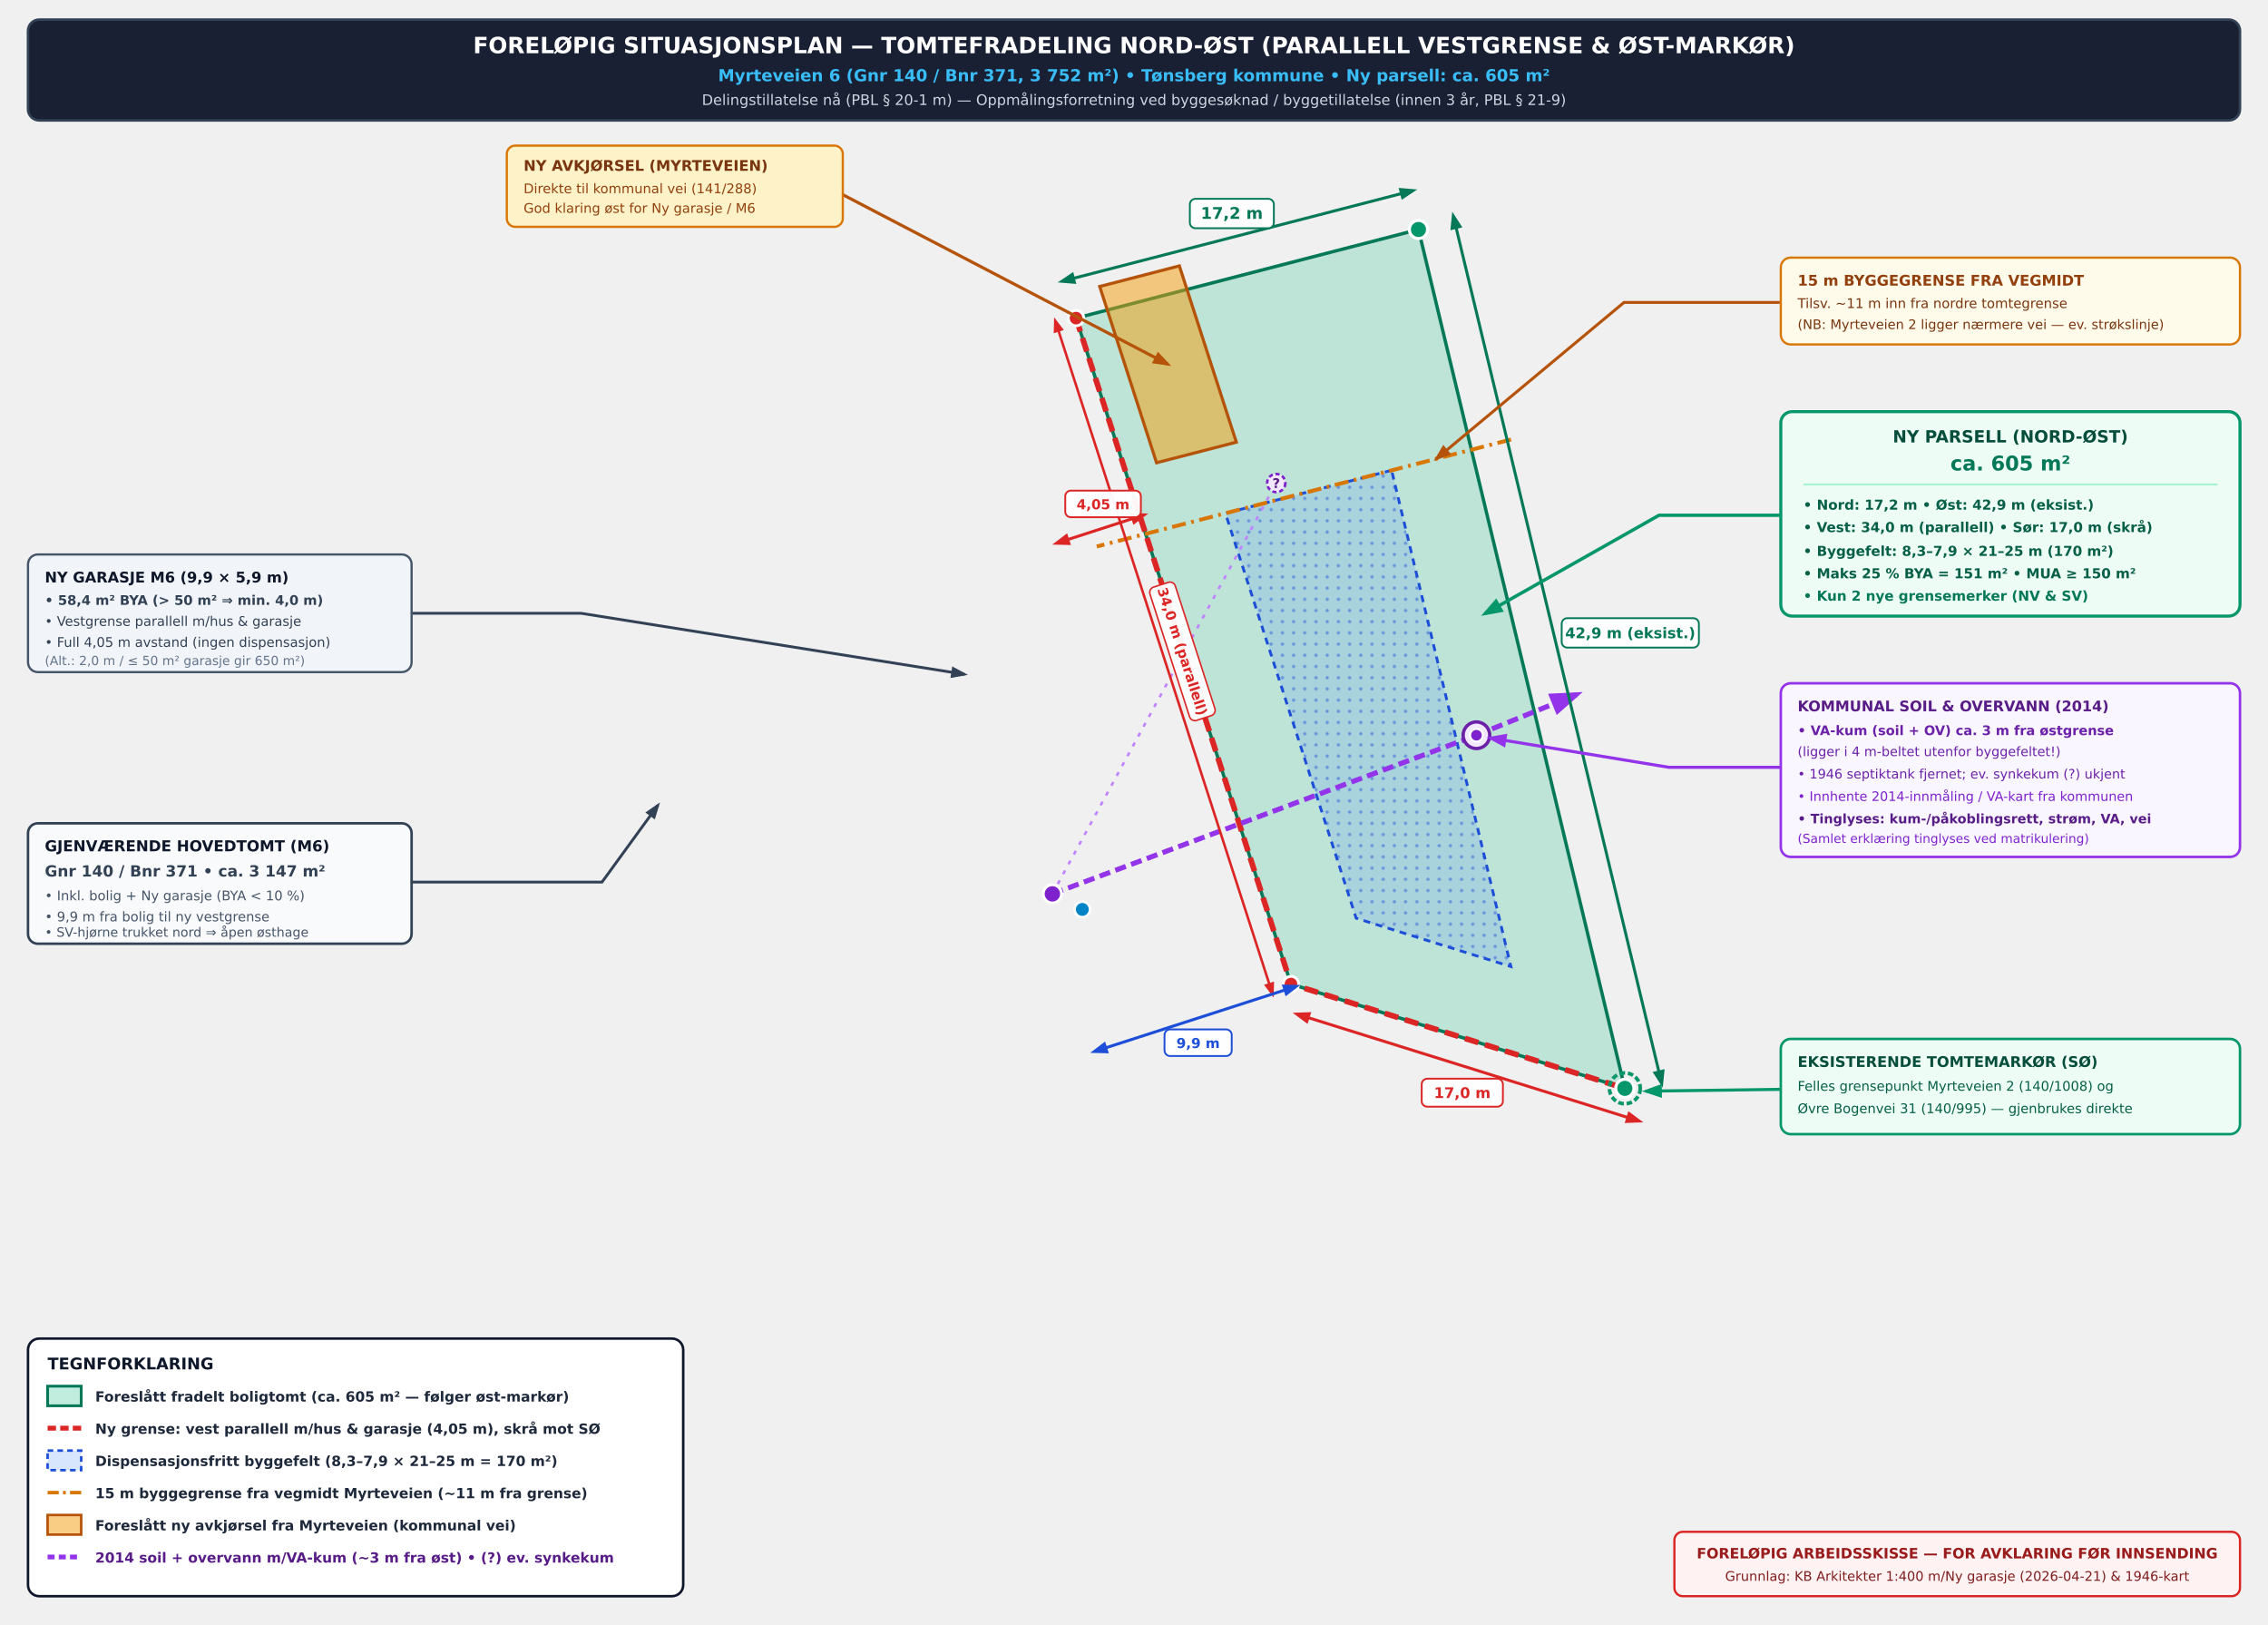
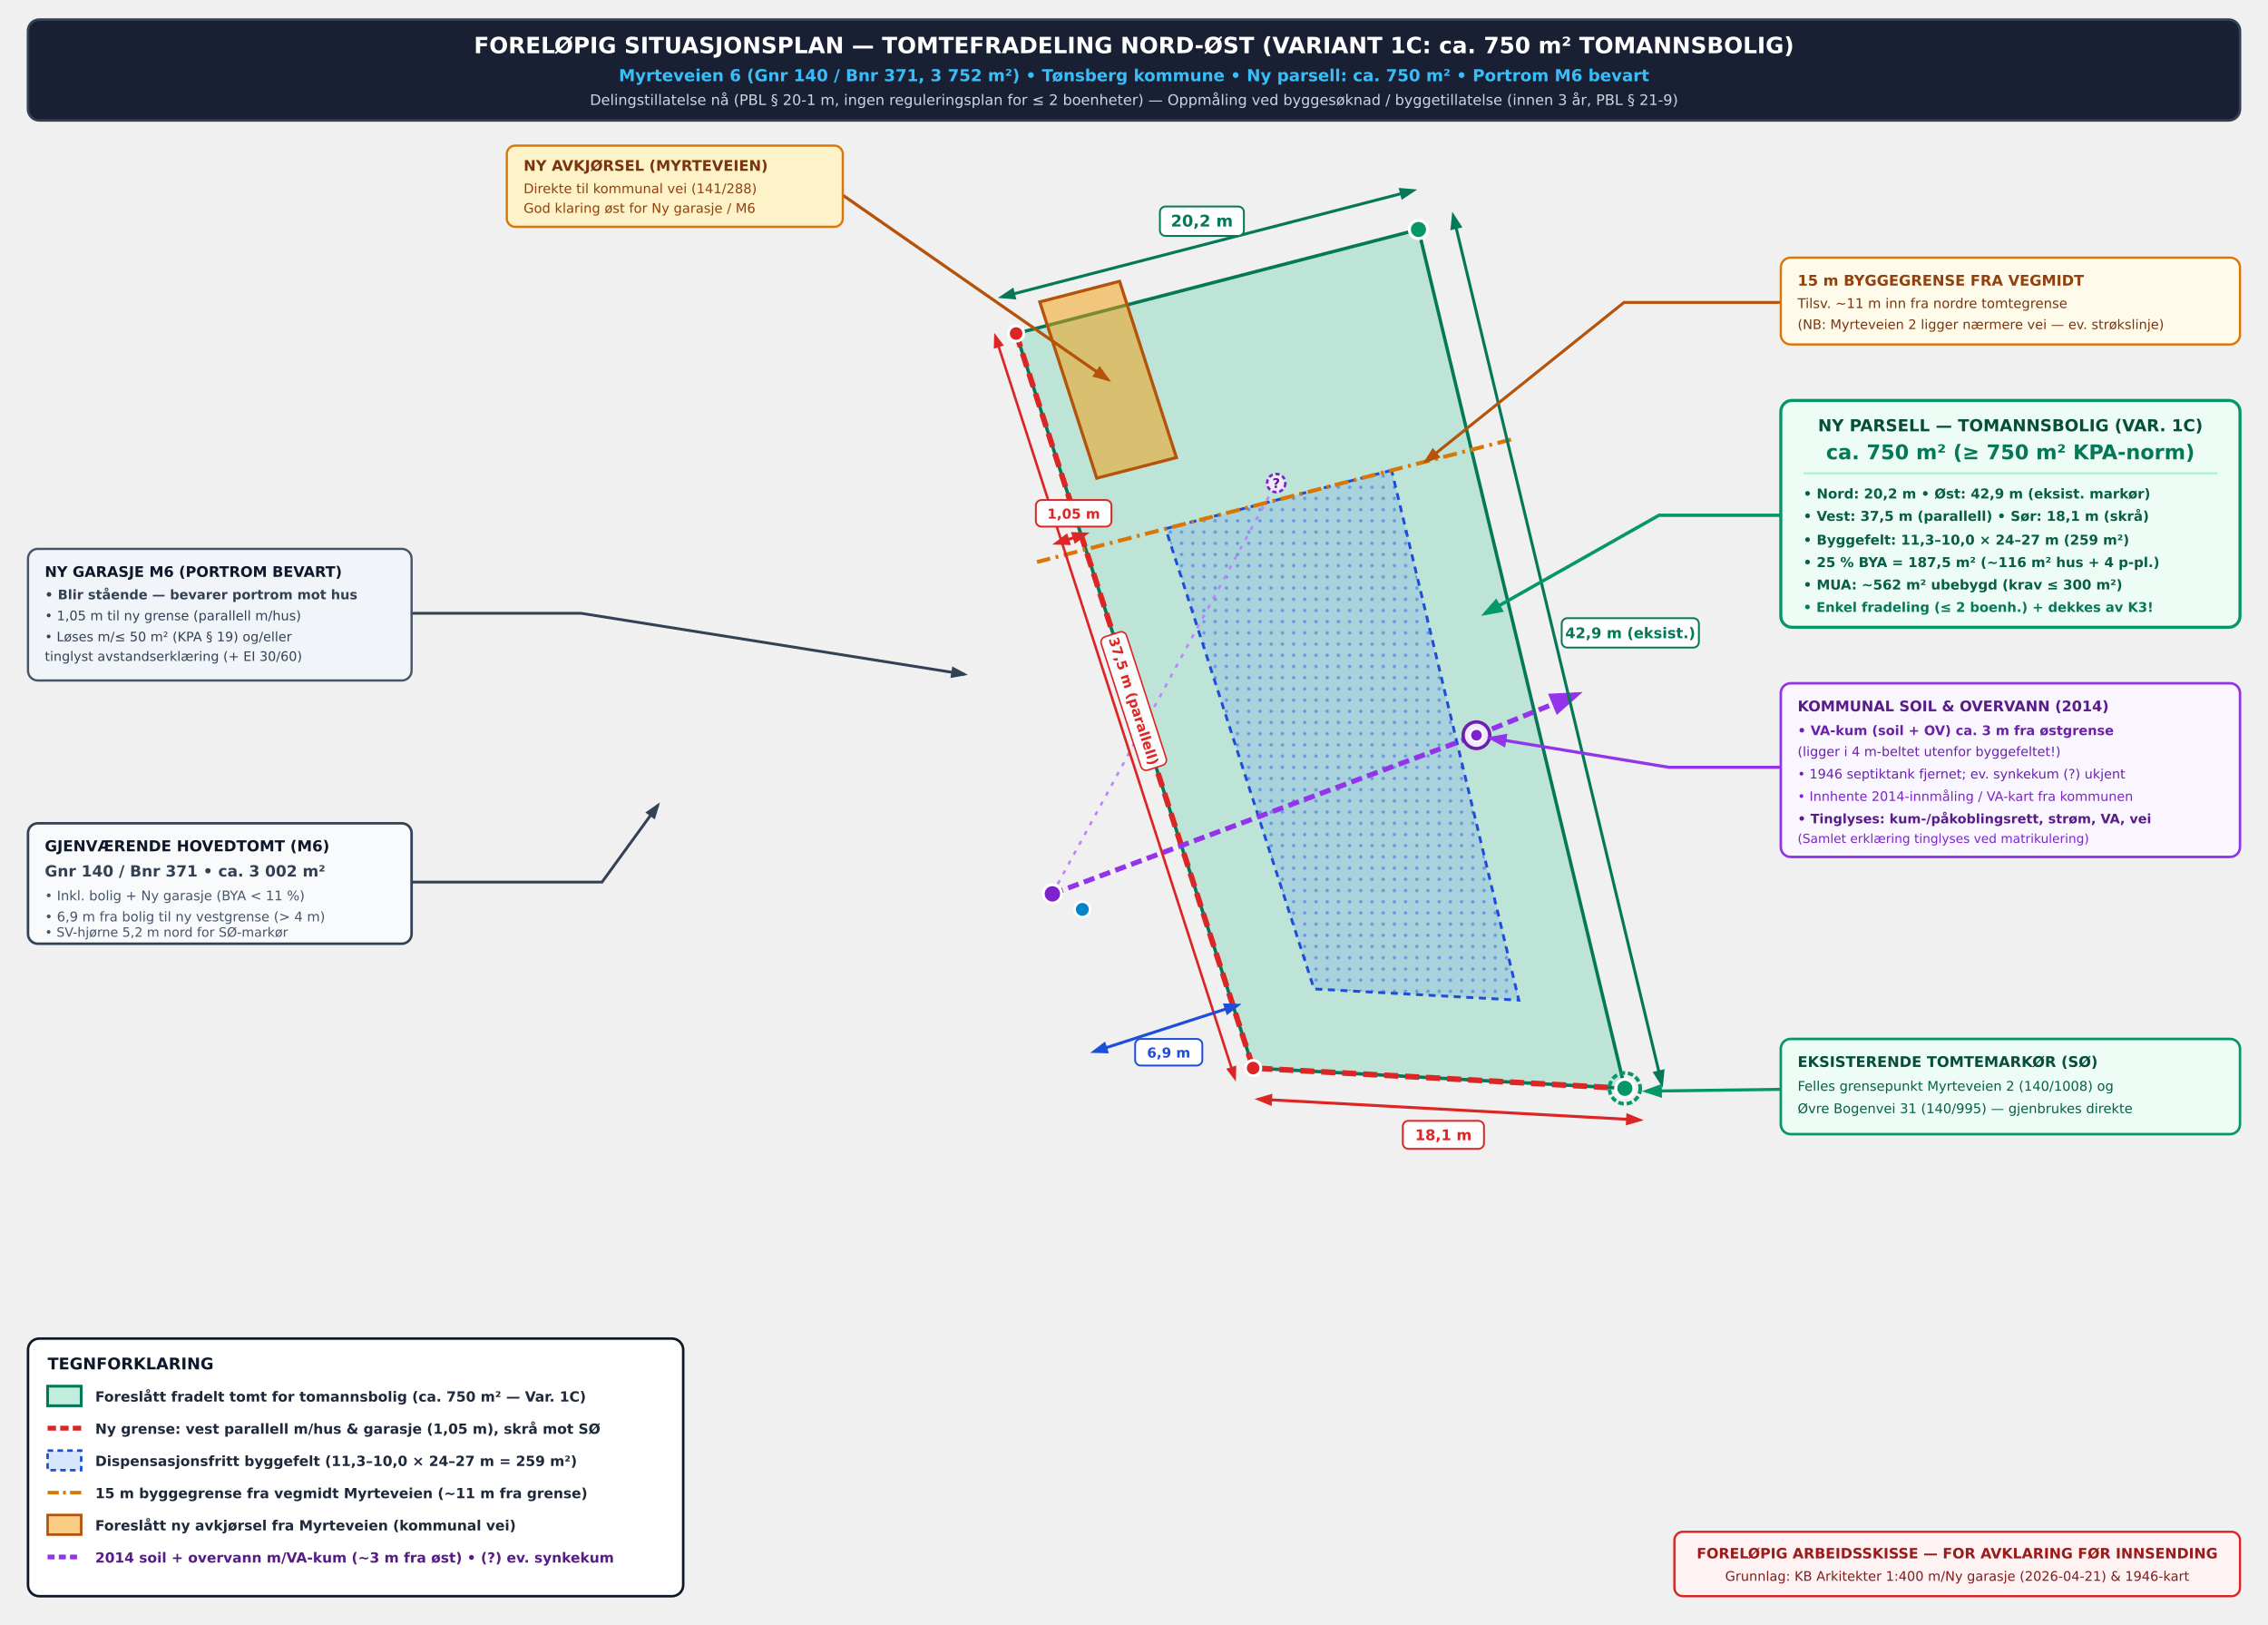
<svg xmlns="http://www.w3.org/2000/svg" viewBox="0 0 1620 1160" width="1620" height="1160">
  <defs>
    <pattern id="dots-build" width="8" height="8" patternUnits="userSpaceOnUse">
      <circle cx="4" cy="4" r="1.2" fill="#1d4ed8" opacity="0.45" />
    </pattern>
    <marker id="arrow-047857" viewBox="0 0 10 10" refX="5" refY="5" markerWidth="6" markerHeight="6" orient="auto-start-reverse">
      <path d="M 0 1.5 L 10 5 L 0 8.5 z" fill="#047857" />
    </marker>
    <marker id="arrow-dc2626" viewBox="0 0 10 10" refX="5" refY="5" markerWidth="6" markerHeight="6" orient="auto-start-reverse">
      <path d="M 0 1.5 L 10 5 L 0 8.5 z" fill="#dc2626" />
    </marker>
    <marker id="arrow-1d4ed8" viewBox="0 0 10 10" refX="5" refY="5" markerWidth="6" markerHeight="6" orient="auto-start-reverse">
      <path d="M 0 1.5 L 10 5 L 0 8.5 z" fill="#1d4ed8" />
    </marker>
    <marker id="arrow-b45309" viewBox="0 0 10 10" refX="8" refY="5" markerWidth="6" markerHeight="6" orient="auto">
      <path d="M 0 1.5 L 10 5 L 0 8.5 z" fill="#b45309" />
    </marker>
    <marker id="arrow-9333ea" viewBox="0 0 10 10" refX="8" refY="5" markerWidth="6.5" markerHeight="6.5" orient="auto">
      <path d="M 0 1.5 L 10 5 L 0 8.5 z" fill="#9333ea" />
    </marker>
    <marker id="arrow-059669" viewBox="0 0 10 10" refX="8" refY="5" markerWidth="6.5" markerHeight="6.5" orient="auto">
      <path d="M 0 1.5 L 10 5 L 0 8.5 z" fill="#059669" />
    </marker>
    <marker id="arrow-334155" viewBox="0 0 10 10" refX="8" refY="5" markerWidth="6" markerHeight="6" orient="auto">
      <path d="M 0 1.5 L 10 5 L 0 8.5 z" fill="#334155" />
    </marker>
  </defs>
-   <polygon points="1013.2,163.9 768.6,227.2 922.1,702.8 1160.6,777.3" fill="#10b981" fill-opacity="0.22" stroke="#047857" stroke-width="2.4" />
-   <polygon points="994.0,335.9 875.3,366.6 968.7,655.8 1079.2,690.3" fill="#3b82f6" fill-opacity="0.16" stroke="#1d4ed8" stroke-width="2.0" stroke-dasharray="5,4" />
-   <polygon points="994.0,335.9 875.3,366.6 968.7,655.8 1079.2,690.3" fill="url(#dots-build)" stroke="none" />
-   <polygon points="785.5,204.6 842.4,189.9 883.1,315.8 826.1,330.5" fill="#f59e0b" fill-opacity="0.50" stroke="#b45309" stroke-width="2.2" />
-   <line x1="1079.3" y1="313.9" x2="783.4" y2="390.3" stroke="#d97706" stroke-width="2.8" stroke-dasharray="10,4,2,4" />
-   <polyline points="768.6,227.2 922.1,702.8 1160.6,777.3" fill="none" stroke="#dc2626" stroke-width="4.0" stroke-dasharray="10,5" />
-   <circle cx="768.6" cy="227.2" r="5.5" fill="#dc2626" stroke="#ffffff" stroke-width="2" />
-   <circle cx="922.1" cy="702.8" r="5.5" fill="#dc2626" stroke="#ffffff" stroke-width="2" />
+   <polygon points="1013.2,163.9 725.8,238.2 895.1,762.8 1160.6,777.3" fill="#10b981" fill-opacity="0.22" stroke="#047857" stroke-width="2.4" />
+   <polygon points="994.0,335.9 832.6,377.6 938.6,706.3 1084.9,714.3" fill="#3b82f6" fill-opacity="0.16" stroke="#1d4ed8" stroke-width="2.0" stroke-dasharray="5,4" />
+   <polygon points="994.0,335.9 832.6,377.6 938.6,706.3 1084.9,714.3" fill="url(#dots-build)" stroke="none" />
+   <polygon points="742.7,215.6 799.7,200.9 840.3,326.8 783.4,341.5" fill="#f59e0b" fill-opacity="0.50" stroke="#b45309" stroke-width="2.2" />
+   <line x1="1079.3" y1="313.9" x2="740.7" y2="401.4" stroke="#d97706" stroke-width="2.8" stroke-dasharray="10,4,2,4" />
+   <polyline points="725.8,238.2 895.1,762.8 1160.6,777.3" fill="none" stroke="#dc2626" stroke-width="4.0" stroke-dasharray="10,5" />
+   <circle cx="725.8" cy="238.2" r="5.5" fill="#dc2626" stroke="#ffffff" stroke-width="2" />
+   <circle cx="895.1" cy="762.8" r="5.5" fill="#dc2626" stroke="#ffffff" stroke-width="2" />
  <circle cx="1013.2" cy="163.9" r="6.5" fill="#059669" stroke="#ffffff" stroke-width="2.2" />
  <circle cx="1160.6" cy="777.3" r="11" fill="none" stroke="#059669" stroke-width="2.6" stroke-dasharray="4,2" />
  <circle cx="1160.6" cy="777.3" r="6.5" fill="#059669" stroke="#ffffff" stroke-width="2.2" />
  <polyline points="751.7,638.4 1054.6,525.1" fill="none" stroke="#9333ea" stroke-width="3.6" stroke-dasharray="8,4" />
  <line x1="1054.6" y1="525.1" x2="1126.2" y2="496.0" stroke="#9333ea" stroke-width="3.6" stroke-dasharray="8,4" marker-end="url(#arrow-9333ea)" />
  <line x1="751.7" y1="638.4" x2="911.6" y2="345.0" stroke="#c084fc" stroke-width="1.8" stroke-dasharray="3,5" />
  <circle cx="751.7" cy="638.4" r="6.5" fill="#7e22ce" stroke="#ffffff" stroke-width="2" />
  <circle cx="1054.6" cy="525.1" r="9.5" fill="#f3e8ff" stroke="#6b21a8" stroke-width="2.4" />
  <circle cx="1054.6" cy="525.1" r="4.5" fill="#7e22ce" stroke="#ffffff" stroke-width="1.4" />
  <circle cx="911.6" cy="345.0" r="6.5" fill="#f3e8ff" stroke="#7e22ce" stroke-width="1.8" stroke-dasharray="3,2" />
  <text x="911.6" y="348.5" text-anchor="middle" font-family="DejaVu Sans, Arial, sans-serif" font-weight="800" font-size="9.5" fill="#581c87">?</text>
  <circle cx="773.1" cy="649.5" r="5.5" fill="#0284c7" stroke="#ffffff" stroke-width="1.8" />
-   <line x1="1006.2" y1="136.9" x2="761.6" y2="200.1" stroke="#047857" stroke-width="2.1" marker-start="url(#arrow-047857)" marker-end="url(#arrow-047857)" />
-   <rect x="849.9" y="142.0" width="60" height="21" rx="4" fill="#ffffff" fill-opacity="0.96" stroke="#047857" stroke-width="1.3" />
-   <text x="879.9" y="156.3" text-anchor="middle" font-family="DejaVu Sans, Arial, sans-serif" font-weight="700" font-size="11.5" fill="#047857">17,2 m</text>
+   <line x1="1006.2" y1="136.9" x2="718.8" y2="211.2" stroke="#047857" stroke-width="2.1" marker-start="url(#arrow-047857)" marker-end="url(#arrow-047857)" />
+   <rect x="828.5" y="147.5" width="60" height="21" rx="4" fill="#ffffff" fill-opacity="0.96" stroke="#047857" stroke-width="1.3" />
+   <text x="858.5" y="161.8" text-anchor="middle" font-family="DejaVu Sans, Arial, sans-serif" font-weight="700" font-size="11.5" fill="#047857">20,2 m</text>
  <line x1="1038.8" y1="157.3" x2="1186.2" y2="770.7" stroke="#047857" stroke-width="2.1" marker-start="url(#arrow-047857)" marker-end="url(#arrow-047857)" />
  <rect x="1115.5" y="441.5" width="98" height="21" rx="4" fill="#ffffff" fill-opacity="0.96" stroke="#047857" stroke-width="1.3" />
  <text x="1164.5" y="455.8" text-anchor="middle" font-family="DejaVu Sans, Arial, sans-serif" font-weight="700" font-size="10.5" fill="#047857">42,9 m (eksist.)</text>
-   <line x1="754.6" y1="231.7" x2="908.1" y2="707.3" stroke="#dc2626" stroke-width="1.8" marker-start="url(#arrow-dc2626)" marker-end="url(#arrow-dc2626)" />
-   <g transform="translate(844.6, 465.2) rotate(72.1)">
+   <line x1="711.8" y1="242.8" x2="881.1" y2="767.3" stroke="#dc2626" stroke-width="1.8" marker-start="url(#arrow-dc2626)" marker-end="url(#arrow-dc2626)" />
+   <g transform="translate(809.8, 500.7) rotate(72.1)">
    <rect x="-50" y="-9.5" width="100" height="19" rx="4" fill="#ffffff" fill-opacity="0.94" stroke="#dc2626" stroke-width="1.1" />
-     <text x="0" y="3.5" text-anchor="middle" font-family="DejaVu Sans, Arial, sans-serif" font-weight="700" font-size="9.8" fill="#dc2626">34,0 m (parallell)</text>
+     <text x="0" y="3.5" text-anchor="middle" font-family="DejaVu Sans, Arial, sans-serif" font-weight="700" font-size="9.8" fill="#dc2626">37,5 m (parallell)</text>
  </g>
-   <line x1="929.3" y1="725.2" x2="1167.8" y2="799.7" stroke="#dc2626" stroke-width="2.1" marker-start="url(#arrow-dc2626)" marker-end="url(#arrow-dc2626)" />
-   <rect x="1015.5" y="770.4" width="58" height="20" rx="4" fill="#ffffff" fill-opacity="0.96" stroke="#dc2626" stroke-width="1.3" />
-   <text x="1044.5" y="784.2" text-anchor="middle" font-family="DejaVu Sans, Arial, sans-serif" font-weight="700" font-size="10.5" fill="#dc2626">17,0 m</text>
-   <line x1="757.6" y1="387.0" x2="814.2" y2="368.7" stroke="#dc2626" stroke-width="2.1" marker-start="url(#arrow-dc2626)" marker-end="url(#arrow-dc2626)" />
-   <rect x="760.9" y="350.4" width="54" height="19" rx="4" fill="#ffffff" fill-opacity="0.96" stroke="#dc2626" stroke-width="1.3" />
-   <text x="787.9" y="363.7" text-anchor="middle" font-family="DejaVu Sans, Arial, sans-serif" font-weight="700" font-size="9.8" fill="#dc2626">4,05 m</text>
-   <line x1="784.7" y1="750.0" x2="922.9" y2="705.4" stroke="#1d4ed8" stroke-width="2.1" marker-start="url(#arrow-1d4ed8)" marker-end="url(#arrow-1d4ed8)" />
-   <rect x="831.8" y="735.2" width="48" height="19" rx="4" fill="#ffffff" fill-opacity="0.96" stroke="#1d4ed8" stroke-width="1.3" />
-   <text x="855.8" y="748.5" text-anchor="middle" font-family="DejaVu Sans, Arial, sans-serif" font-weight="700" font-size="9.8" fill="#1d4ed8">9,9 m</text>
-   <line x1="600" y1="138" x2="834.3" y2="260.2" stroke="#b45309" stroke-width="2.2" marker-end="url(#arrow-b45309)" />
+   <line x1="902.3" y1="785.2" x2="1167.8" y2="799.7" stroke="#dc2626" stroke-width="2.1" marker-start="url(#arrow-dc2626)" marker-end="url(#arrow-dc2626)" />
+   <rect x="1002.0" y="800.5" width="58" height="20" rx="4" fill="#ffffff" fill-opacity="0.96" stroke="#dc2626" stroke-width="1.3" />
+   <text x="1031.0" y="814.3" text-anchor="middle" font-family="DejaVu Sans, Arial, sans-serif" font-weight="700" font-size="10.5" fill="#dc2626">18,1 m</text>
+   <line x1="757.6" y1="387.0" x2="772.3" y2="382.3" stroke="#dc2626" stroke-width="2.1" marker-start="url(#arrow-dc2626)" marker-end="url(#arrow-dc2626)" />
+   <rect x="739.9" y="357.1" width="54" height="19" rx="4" fill="#ffffff" fill-opacity="0.96" stroke="#dc2626" stroke-width="1.3" />
+   <text x="766.9" y="370.4" text-anchor="middle" font-family="DejaVu Sans, Arial, sans-serif" font-weight="700" font-size="9.8" fill="#dc2626">1,05 m</text>
+   <line x1="784.7" y1="750.0" x2="880.9" y2="718.9" stroke="#1d4ed8" stroke-width="2.1" marker-start="url(#arrow-1d4ed8)" marker-end="url(#arrow-1d4ed8)" />
+   <rect x="810.8" y="742.0" width="48" height="19" rx="4" fill="#ffffff" fill-opacity="0.96" stroke="#1d4ed8" stroke-width="1.3" />
+   <text x="834.8" y="755.3" text-anchor="middle" font-family="DejaVu Sans, Arial, sans-serif" font-weight="700" font-size="9.8" fill="#1d4ed8">6,9 m</text>
+   <line x1="600" y1="138" x2="791.5" y2="271.2" stroke="#b45309" stroke-width="2.2" marker-end="url(#arrow-b45309)" />
  <g transform="translate(362, 104)">
    <rect width="240" height="58" rx="6" fill="#fef3c7" fill-opacity="0.97" stroke="#d97706" stroke-width="1.6" />
    <text x="12" y="18" font-family="DejaVu Sans, Arial, sans-serif" font-weight="800" font-size="10.5" fill="#78350f">NY AVKJØRSEL (MYRTEVEIEN)</text>
    <text x="12" y="34" font-family="DejaVu Sans, Arial, sans-serif" font-weight="500" font-size="9.5" fill="#92400e">Direkte til kommunal vei (141/288)</text>
    <text x="12" y="48" font-family="DejaVu Sans, Arial, sans-serif" font-weight="500" font-size="9.5" fill="#92400e">God klaring øst for Ny garasje / M6</text>
  </g>
  <polyline points="292,438 415,438 689.0,481.6" fill="none" stroke="#334155" stroke-width="2.0" marker-end="url(#arrow-334155)" />
-   <g transform="translate(20, 396)">
-     <rect width="274" height="84" rx="7" fill="#f1f5f9" fill-opacity="0.97" stroke="#475569" stroke-width="1.6" />
-     <text x="12" y="20" font-family="DejaVu Sans, Arial, sans-serif" font-weight="800" font-size="10.5" fill="#0f172a">NY GARASJE M6 (9,9 × 5,9 m)</text>
-     <text x="12" y="36" font-family="DejaVu Sans, Arial, sans-serif" font-weight="600" font-size="9.5" fill="#334155">• 58,4 m² BYA (&gt; 50 m² ⇒ min. 4,0 m)</text>
-     <text x="12" y="51" font-family="DejaVu Sans, Arial, sans-serif" font-weight="500" font-size="9.5" fill="#334155">• Vestgrense parallell m/hus &amp; garasje</text>
-     <text x="12" y="66" font-family="DejaVu Sans, Arial, sans-serif" font-weight="500" font-size="9.5" fill="#334155">• Full 4,05 m avstand (ingen dispensasjon)</text>
-     <text x="12" y="79" font-family="DejaVu Sans, Arial, sans-serif" font-weight="500" font-size="9.0" fill="#64748b">(Alt.: 2,0 m / ≤ 50 m² garasje gir 650 m²)</text>
+   <g transform="translate(20, 392)">
+     <rect width="274" height="94" rx="7" fill="#f1f5f9" fill-opacity="0.97" stroke="#475569" stroke-width="1.6" />
+     <text x="12" y="20" font-family="DejaVu Sans, Arial, sans-serif" font-weight="800" font-size="10.4" fill="#0f172a">NY GARASJE M6 (PORTROM BEVART)</text>
+     <text x="12" y="36" font-family="DejaVu Sans, Arial, sans-serif" font-weight="600" font-size="9.4" fill="#334155">• Blir stående — bevarer portrom mot hus</text>
+     <text x="12" y="51" font-family="DejaVu Sans, Arial, sans-serif" font-weight="500" font-size="9.4" fill="#334155">• 1,05 m til ny grense (parallell m/hus)</text>
+     <text x="12" y="66" font-family="DejaVu Sans, Arial, sans-serif" font-weight="500" font-size="9.3" fill="#334155">• Løses m/≤ 50 m² (KPA § 19) og/eller</text>
+     <text x="12" y="80" font-family="DejaVu Sans, Arial, sans-serif" font-weight="500" font-size="9.3" fill="#334155">  tinglyst avstandserklæring (+ EI 30/60)</text>
  </g>
  <polyline points="292,630 430,630 470.0,575.0" fill="none" stroke="#334155" stroke-width="2.0" marker-end="url(#arrow-334155)" />
  <g transform="translate(20, 588)">
    <rect width="274" height="86" rx="7" fill="#f8fafc" fill-opacity="0.97" stroke="#334155" stroke-width="1.8" />
    <text x="12" y="20" font-family="DejaVu Sans, Arial, sans-serif" font-weight="800" font-size="10.8" fill="#0f172a">GJENVÆRENDE HOVEDTOMT (M6)</text>
-     <text x="12" y="38" font-family="DejaVu Sans, Arial, sans-serif" font-weight="700" font-size="11.0" fill="#334155">Gnr 140 / Bnr 371 • ca. 3 147 m²</text>
-     <text x="12" y="55" font-family="DejaVu Sans, Arial, sans-serif" font-weight="500" font-size="9.5" fill="#475569">• Inkl. bolig + Ny garasje (BYA &lt; 10 %)</text>
-     <text x="12" y="70" font-family="DejaVu Sans, Arial, sans-serif" font-weight="500" font-size="9.5" fill="#475569">• 9,9 m fra bolig til ny vestgrense</text>
-     <text x="12" y="81" font-family="DejaVu Sans, Arial, sans-serif" font-weight="500" font-size="9.2" fill="#475569">• SV-hjørne trukket nord ⇒ åpen østhage</text>
+     <text x="12" y="38" font-family="DejaVu Sans, Arial, sans-serif" font-weight="700" font-size="11.0" fill="#334155">Gnr 140 / Bnr 371 • ca. 3 002 m²</text>
+     <text x="12" y="55" font-family="DejaVu Sans, Arial, sans-serif" font-weight="500" font-size="9.5" fill="#475569">• Inkl. bolig + Ny garasje (BYA &lt; 11 %)</text>
+     <text x="12" y="70" font-family="DejaVu Sans, Arial, sans-serif" font-weight="500" font-size="9.5" fill="#475569">• 6,9 m fra bolig til ny vestgrense (&gt; 4 m)</text>
+     <text x="12" y="81" font-family="DejaVu Sans, Arial, sans-serif" font-weight="500" font-size="9.2" fill="#475569">• SV-hjørne 5,2 m nord for SØ-markør</text>
  </g>
-   <polyline points="1272,216 1160,216 1026.0,327.6" fill="none" stroke="#b45309" stroke-width="2.1" marker-end="url(#arrow-b45309)" />
+   <polyline points="1272,216 1160,216 1018.3,329.6" fill="none" stroke="#b45309" stroke-width="2.1" marker-end="url(#arrow-b45309)" />
  <g transform="translate(1272, 184)">
    <rect width="328" height="62" rx="7" fill="#fffbeb" fill-opacity="0.97" stroke="#d97706" stroke-width="1.6" />
    <text x="12" y="20" font-family="DejaVu Sans, Arial, sans-serif" font-weight="800" font-size="10.5" fill="#92400e">15 m BYGGEGRENSE FRA VEGMIDT</text>
    <text x="12" y="36" font-family="DejaVu Sans, Arial, sans-serif" font-weight="500" font-size="9.6" fill="#78350f">Tilsv. ~11 m inn fra nordre tomtegrense</text>
    <text x="12" y="51" font-family="DejaVu Sans, Arial, sans-serif" font-weight="500" font-size="9.4" fill="#78350f">(NB: Myrteveien 2 ligger nærmere vei — ev. strøkslinje)</text>
  </g>
  <polyline points="1272,368 1185,368 1060.6,438.3" fill="none" stroke="#059669" stroke-width="2.4" marker-end="url(#arrow-059669)" />
-   <g transform="translate(1272, 294)">
-     <rect width="328" height="146" rx="8" fill="#ecfdf5" fill-opacity="0.98" stroke="#059669" stroke-width="2.2" />
-     <text x="164" y="22" text-anchor="middle" font-family="DejaVu Sans, Arial, sans-serif" font-weight="800" font-size="12.0" fill="#064e3b">NY PARSELL (NORD-ØST)</text>
-     <text x="164" y="42" text-anchor="middle" font-family="DejaVu Sans, Arial, sans-serif" font-weight="800" font-size="14.5" fill="#047857">ca. 605 m²</text>
+   <g transform="translate(1272, 286)">
+     <rect width="328" height="162" rx="8" fill="#ecfdf5" fill-opacity="0.98" stroke="#059669" stroke-width="2.2" />
+     <text x="164" y="22" text-anchor="middle" font-family="DejaVu Sans, Arial, sans-serif" font-weight="800" font-size="11.8" fill="#064e3b">NY PARSELL — TOMANNSBOLIG (VAR. 1C)</text>
+     <text x="164" y="42" text-anchor="middle" font-family="DejaVu Sans, Arial, sans-serif" font-weight="800" font-size="14.5" fill="#047857">ca. 750 m² (≥ 750 m² KPA-norm)</text>
    <line x1="16" y1="52" x2="312" y2="52" stroke="#a7f3d0" stroke-width="1.4" />
-     <text x="16" y="70" font-family="DejaVu Sans, Arial, sans-serif" font-weight="600" font-size="9.8" fill="#065f46">• Nord: 17,2 m • Øst: 42,9 m (eksist.)</text>
-     <text x="16" y="86" font-family="DejaVu Sans, Arial, sans-serif" font-weight="600" font-size="9.8" fill="#065f46">• Vest: 34,0 m (parallell) • Sør: 17,0 m (skrå)</text>
-     <text x="16" y="103" font-family="DejaVu Sans, Arial, sans-serif" font-weight="600" font-size="9.8" fill="#065f46">• Byggefelt: 8,3–7,9 × 21–25 m (170 m²)</text>
-     <text x="16" y="119" font-family="DejaVu Sans, Arial, sans-serif" font-weight="600" font-size="9.8" fill="#065f46">• Maks 25 % BYA = 151 m² • MUA ≥ 150 m²</text>
-     <text x="16" y="135" font-family="DejaVu Sans, Arial, sans-serif" font-weight="600" font-size="9.8" fill="#047857">• Kun 2 nye grensemerker (NV &amp; SV)</text>
+     <text x="16" y="70" font-family="DejaVu Sans, Arial, sans-serif" font-weight="600" font-size="9.7" fill="#065f46">• Nord: 20,2 m • Øst: 42,9 m (eksist. markør)</text>
+     <text x="16" y="86" font-family="DejaVu Sans, Arial, sans-serif" font-weight="600" font-size="9.7" fill="#065f46">• Vest: 37,5 m (parallell) • Sør: 18,1 m (skrå)</text>
+     <text x="16" y="103" font-family="DejaVu Sans, Arial, sans-serif" font-weight="600" font-size="9.7" fill="#065f46">• Byggefelt: 11,3–10,0 × 24–27 m (259 m²)</text>
+     <text x="16" y="119" font-family="DejaVu Sans, Arial, sans-serif" font-weight="600" font-size="9.7" fill="#065f46">• 25 % BYA = 187,5 m² (~116 m² hus + 4 p-pl.)</text>
+     <text x="16" y="135" font-family="DejaVu Sans, Arial, sans-serif" font-weight="600" font-size="9.7" fill="#065f46">• MUA: ~562 m² ubebygd (krav ≤ 300 m²)</text>
+     <text x="16" y="151" font-family="DejaVu Sans, Arial, sans-serif" font-weight="600" font-size="9.5" fill="#047857">• Enkel fradeling (≤ 2 boenh.) + dekkes av K3!</text>
  </g>
  <polyline points="1272,548 1192,548 1064.6,527.1" fill="none" stroke="#9333ea" stroke-width="2.2" marker-end="url(#arrow-9333ea)" />
  <g transform="translate(1272, 488)">
    <rect width="328" height="124" rx="7" fill="#faf5ff" fill-opacity="0.98" stroke="#9333ea" stroke-width="1.8" />
    <text x="12" y="20" font-family="DejaVu Sans, Arial, sans-serif" font-weight="800" font-size="10.4" fill="#581c87">KOMMUNAL SOIL &amp; OVERVANN (2014)</text>
    <text x="12" y="37" font-family="DejaVu Sans, Arial, sans-serif" font-weight="700" font-size="9.4" fill="#6b21a8">• VA-kum (soil + OV) ca. 3 m fra østgrense</text>
    <text x="12" y="52" font-family="DejaVu Sans, Arial, sans-serif" font-weight="500" font-size="9.3" fill="#6b21a8">  (ligger i 4 m-beltet utenfor byggefeltet!)</text>
    <text x="12" y="68" font-family="DejaVu Sans, Arial, sans-serif" font-weight="500" font-size="9.3" fill="#6b21a8">• 1946 septiktank fjernet; ev. synkekum (?) ukjent</text>
    <text x="12" y="84" font-family="DejaVu Sans, Arial, sans-serif" font-weight="500" font-size="9.3" fill="#7e22ce">• Innhente 2014-innmåling / VA-kart fra kommunen</text>
    <text x="12" y="100" font-family="DejaVu Sans, Arial, sans-serif" font-weight="600" font-size="9.3" fill="#581c87">• Tinglyses: kum-/påkoblingsrett, strøm, VA, vei</text>
    <text x="12" y="114" font-family="DejaVu Sans, Arial, sans-serif" font-weight="500" font-size="8.9" fill="#7e22ce">(Samlet erklæring tinglyses ved matrikulering)</text>
  </g>
  <polyline points="1272,778 1175.6,779.3" fill="none" stroke="#059669" stroke-width="2.2" marker-end="url(#arrow-059669)" />
  <g transform="translate(1272, 742)">
    <rect width="328" height="68" rx="7" fill="#ecfdf5" fill-opacity="0.98" stroke="#059669" stroke-width="1.8" />
    <text x="12" y="20" font-family="DejaVu Sans, Arial, sans-serif" font-weight="800" font-size="10.5" fill="#064e3b">EKSISTERENDE TOMTEMARKØR (SØ)</text>
    <text x="12" y="37" font-family="DejaVu Sans, Arial, sans-serif" font-weight="500" font-size="9.5" fill="#065f46">Felles grensepunkt Myrteveien 2 (140/1008) og</text>
    <text x="12" y="53" font-family="DejaVu Sans, Arial, sans-serif" font-weight="500" font-size="9.5" fill="#065f46">Øvre Bogenvei 31 (140/995) — gjenbrukes direkte</text>
  </g>
  <g transform="translate(20, 14)">
    <rect width="1580" height="72" rx="8" fill="#0f172a" fill-opacity="0.95" stroke="#334155" stroke-width="1.8" />
-     <text x="790" y="24" text-anchor="middle" font-family="DejaVu Sans, Arial, sans-serif" font-weight="800" font-size="16.0" fill="#ffffff">FORELØPIG SITUASJONSPLAN — TOMTEFRADELING NORD-ØST (PARALLELL VESTGRENSE &amp; ØST-MARKØR)</text>
-     <text x="790" y="44" text-anchor="middle" font-family="DejaVu Sans, Arial, sans-serif" font-weight="600" font-size="11.8" fill="#38bdf8">Myrteveien 6 (Gnr 140 / Bnr 371, 3 752 m²) • Tønsberg kommune • Ny parsell: ca. 605 m²</text>
-     <text x="790" y="61" text-anchor="middle" font-family="DejaVu Sans, Arial, sans-serif" font-weight="500" font-size="10.4" fill="#cbd5e1">Delingstillatelse nå (PBL § 20-1 m) — Oppmålingsforretning ved byggesøknad / byggetillatelse (innen 3 år, PBL § 21-9)</text>
+     <text x="790" y="24" text-anchor="middle" font-family="DejaVu Sans, Arial, sans-serif" font-weight="800" font-size="16.0" fill="#ffffff">FORELØPIG SITUASJONSPLAN — TOMTEFRADELING NORD-ØST (VARIANT 1C: ca. 750 m² TOMANNSBOLIG)</text>
+     <text x="790" y="44" text-anchor="middle" font-family="DejaVu Sans, Arial, sans-serif" font-weight="600" font-size="11.8" fill="#38bdf8">Myrteveien 6 (Gnr 140 / Bnr 371, 3 752 m²) • Tønsberg kommune • Ny parsell: ca. 750 m² • Portrom M6 bevart</text>
+     <text x="790" y="61" text-anchor="middle" font-family="DejaVu Sans, Arial, sans-serif" font-weight="500" font-size="10.4" fill="#cbd5e1">Delingstillatelse nå (PBL § 20-1 m, ingen reguleringsplan for ≤ 2 boenheter) — Oppmåling ved byggesøknad / byggetillatelse (innen 3 år, PBL § 21-9)</text>
  </g>
  <g transform="translate(20, 956)">
    <rect width="468" height="184" rx="8" fill="#ffffff" fill-opacity="0.97" stroke="#0f172a" stroke-width="1.8" />
    <text x="14" y="22" font-family="DejaVu Sans, Arial, sans-serif" font-weight="800" font-size="11.5" fill="#0f172a">TEGNFORKLARING</text>
    <rect x="14" y="34" width="24" height="14" fill="#10b981" fill-opacity="0.26" stroke="#047857" stroke-width="2" />
-     <text x="48" y="45" font-family="DejaVu Sans, Arial, sans-serif" font-weight="600" font-size="10.0" fill="#1e293b">Foreslått fradelt boligtomt (ca. 605 m² — følger øst-markør)</text>
+     <text x="48" y="45" font-family="DejaVu Sans, Arial, sans-serif" font-weight="600" font-size="10.0" fill="#1e293b">Foreslått fradelt tomt for tomannsbolig (ca. 750 m² — Var. 1C)</text>
    <line x1="14" y1="64" x2="38" y2="64" stroke="#dc2626" stroke-width="3.5" stroke-dasharray="6,3" />
-     <text x="48" y="68" font-family="DejaVu Sans, Arial, sans-serif" font-weight="600" font-size="10.0" fill="#1e293b">Ny grense: vest parallell m/hus &amp; garasje (4,05 m), skrå mot SØ</text>
+     <text x="48" y="68" font-family="DejaVu Sans, Arial, sans-serif" font-weight="600" font-size="10.0" fill="#1e293b">Ny grense: vest parallell m/hus &amp; garasje (1,05 m), skrå mot SØ</text>
    <rect x="14" y="80" width="24" height="14" fill="#3b82f6" fill-opacity="0.20" stroke="#1d4ed8" stroke-width="1.8" stroke-dasharray="4,3" />
-     <text x="48" y="91" font-family="DejaVu Sans, Arial, sans-serif" font-weight="600" font-size="10.0" fill="#1e293b">Dispensasjonsfritt byggefelt (8,3–7,9 × 21–25 m = 170 m²)</text>
+     <text x="48" y="91" font-family="DejaVu Sans, Arial, sans-serif" font-weight="600" font-size="10.0" fill="#1e293b">Dispensasjonsfritt byggefelt (11,3–10,0 × 24–27 m = 259 m²)</text>
    <line x1="14" y1="110" x2="38" y2="110" stroke="#d97706" stroke-width="2.5" stroke-dasharray="8,3,2,3" />
    <text x="48" y="114" font-family="DejaVu Sans, Arial, sans-serif" font-weight="600" font-size="10.0" fill="#1e293b">15 m byggegrense fra vegmidt Myrteveien (~11 m fra grense)</text>
    <rect x="14" y="126" width="24" height="14" fill="#f59e0b" fill-opacity="0.50" stroke="#b45309" stroke-width="1.8" />
    <text x="48" y="137" font-family="DejaVu Sans, Arial, sans-serif" font-weight="600" font-size="10.0" fill="#1e293b">Foreslått ny avkjørsel fra Myrteveien (kommunal vei)</text>
    <line x1="14" y1="156" x2="38" y2="156" stroke="#9333ea" stroke-width="3.4" stroke-dasharray="5,3" />
    <text x="48" y="160" font-family="DejaVu Sans, Arial, sans-serif" font-weight="600" font-size="10.0" fill="#581c87">2014 soil + overvann m/VA-kum (~3 m fra øst) • (?) ev. synkekum</text>
  </g>
  <g transform="translate(1196, 1094)">
    <rect width="404" height="46" rx="6" fill="#fef2f2" fill-opacity="0.97" stroke="#dc2626" stroke-width="1.6" />
    <text x="202" y="19" text-anchor="middle" font-family="DejaVu Sans, Arial, sans-serif" font-weight="800" font-size="10.2" fill="#991b1b">FORELØPIG ARBEIDSSKISSE — FOR AVKLARING FØR INNSENDING</text>
    <text x="202" y="35" text-anchor="middle" font-family="DejaVu Sans, Arial, sans-serif" font-weight="500" font-size="9.4" fill="#7f1d1d">Grunnlag: KB Arkitekter 1:400 m/Ny garasje (2026-04-21) &amp; 1946-kart</text>
  </g>
</svg>
